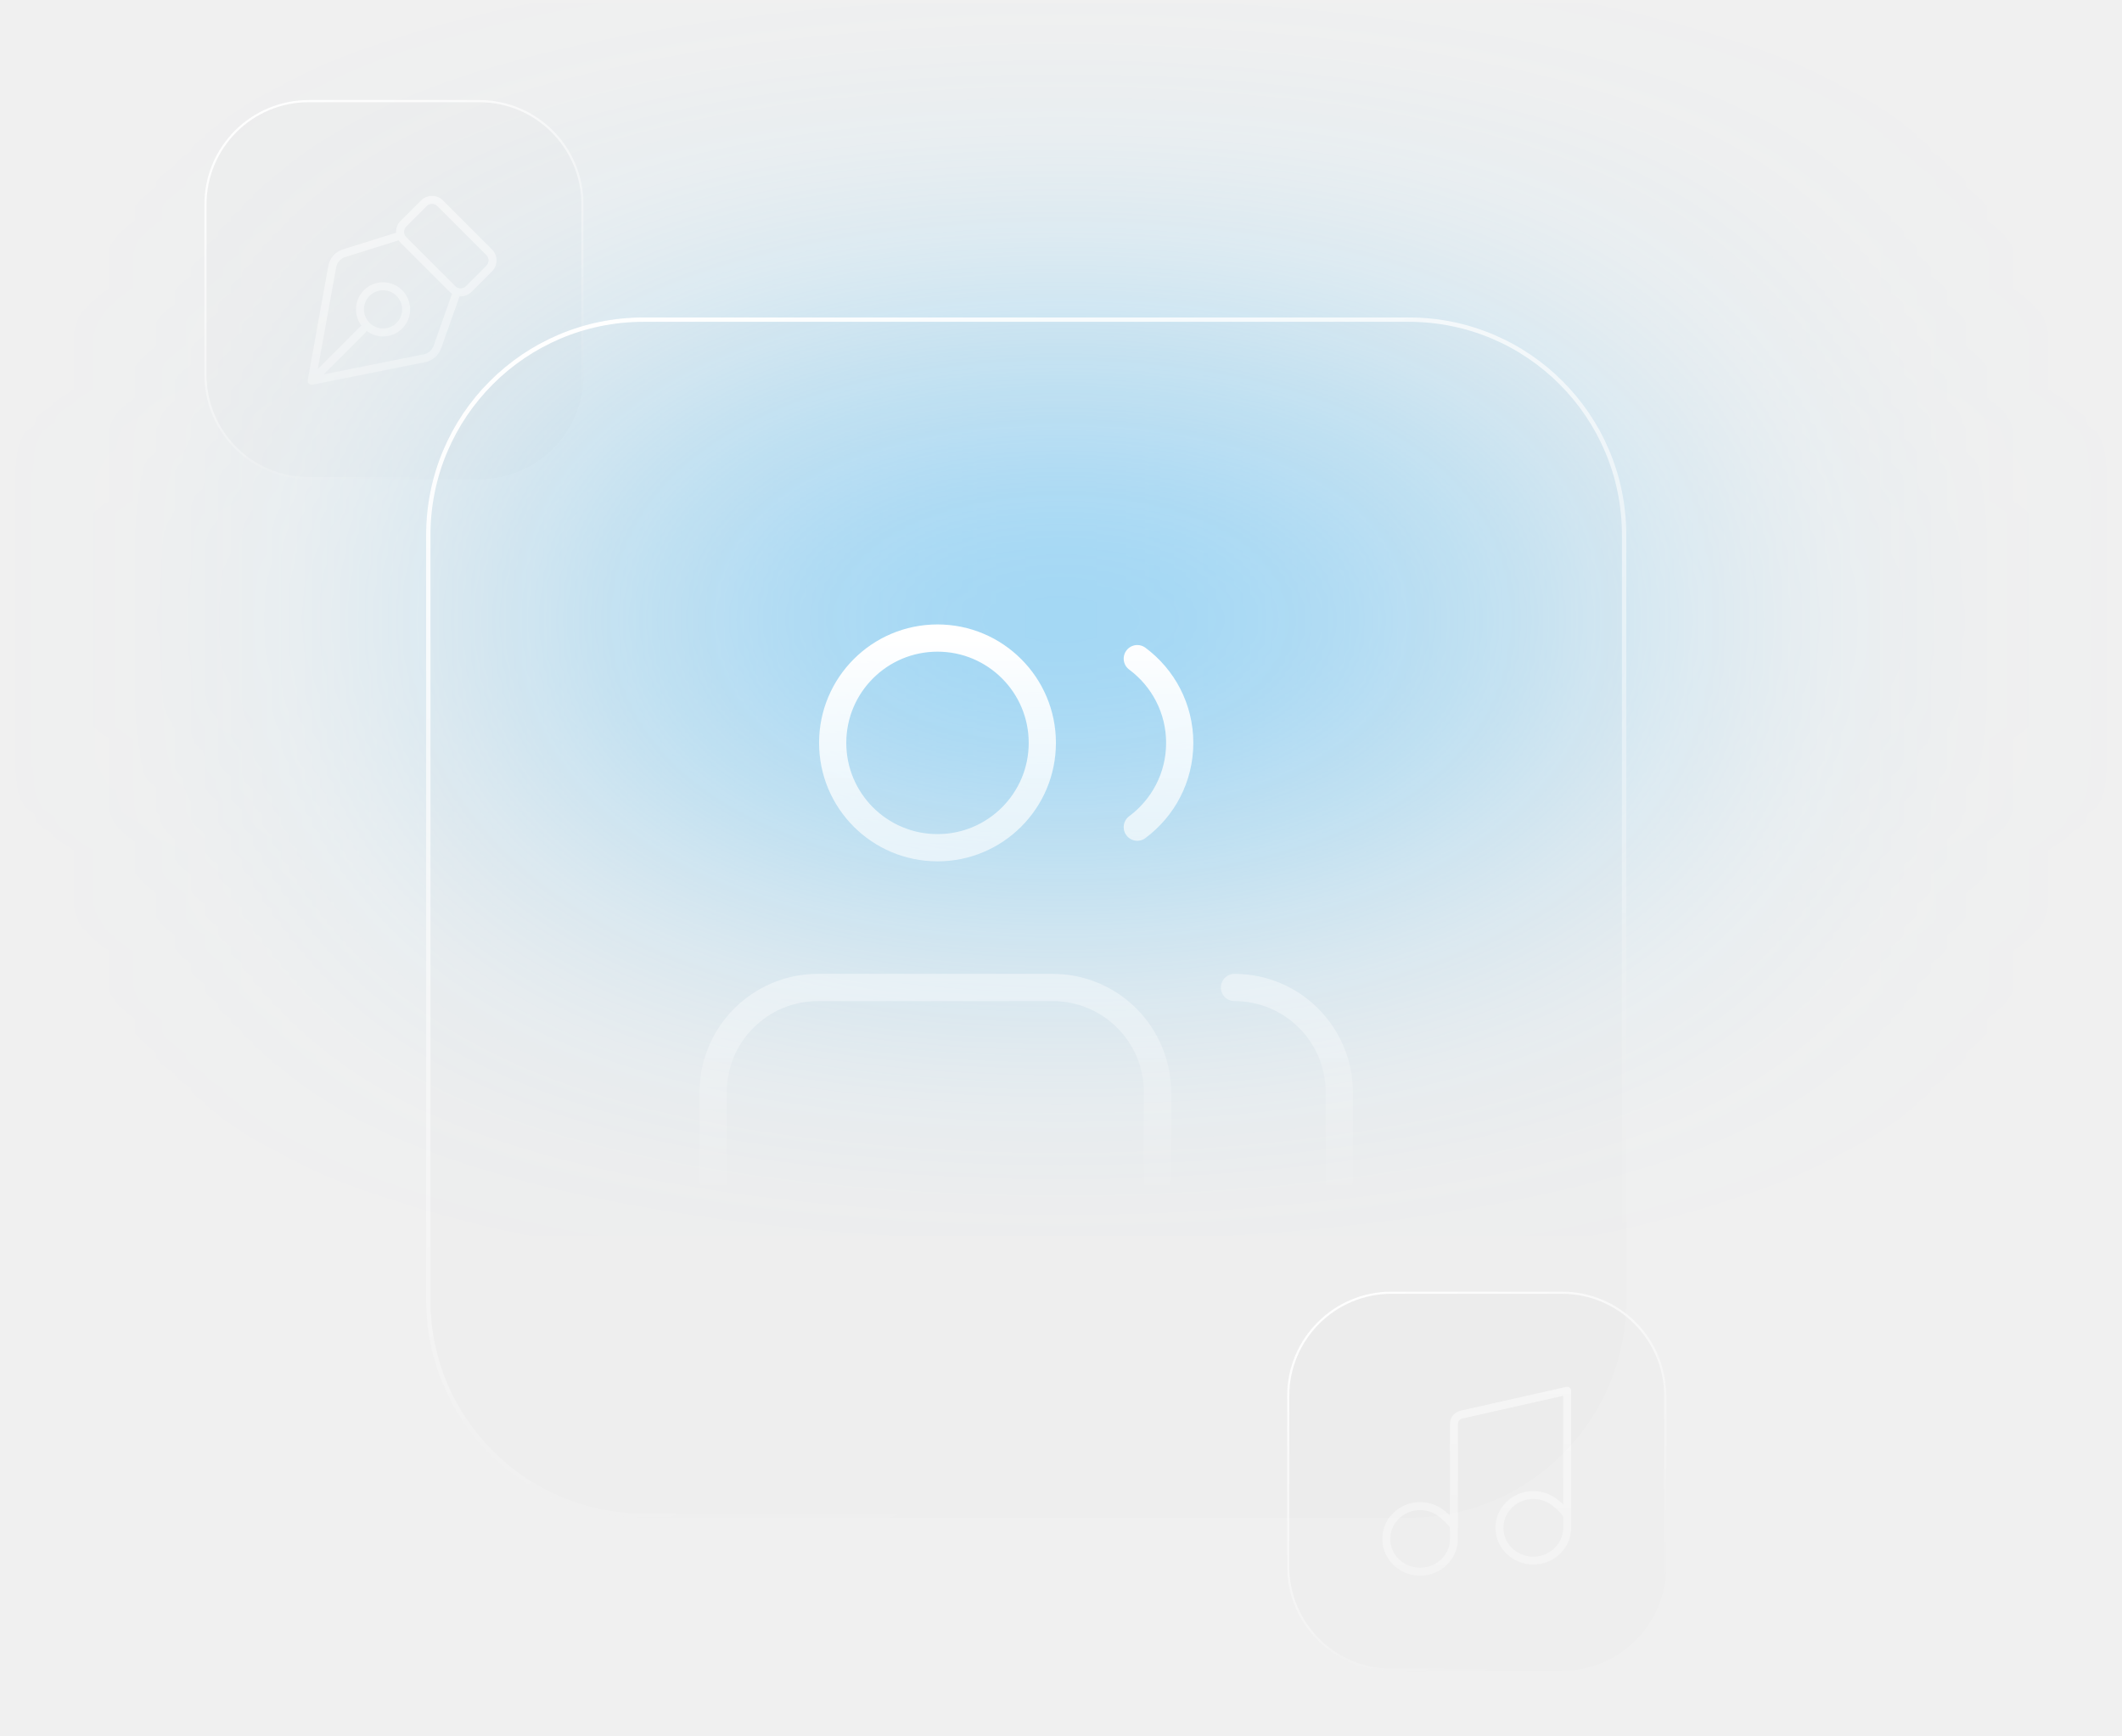
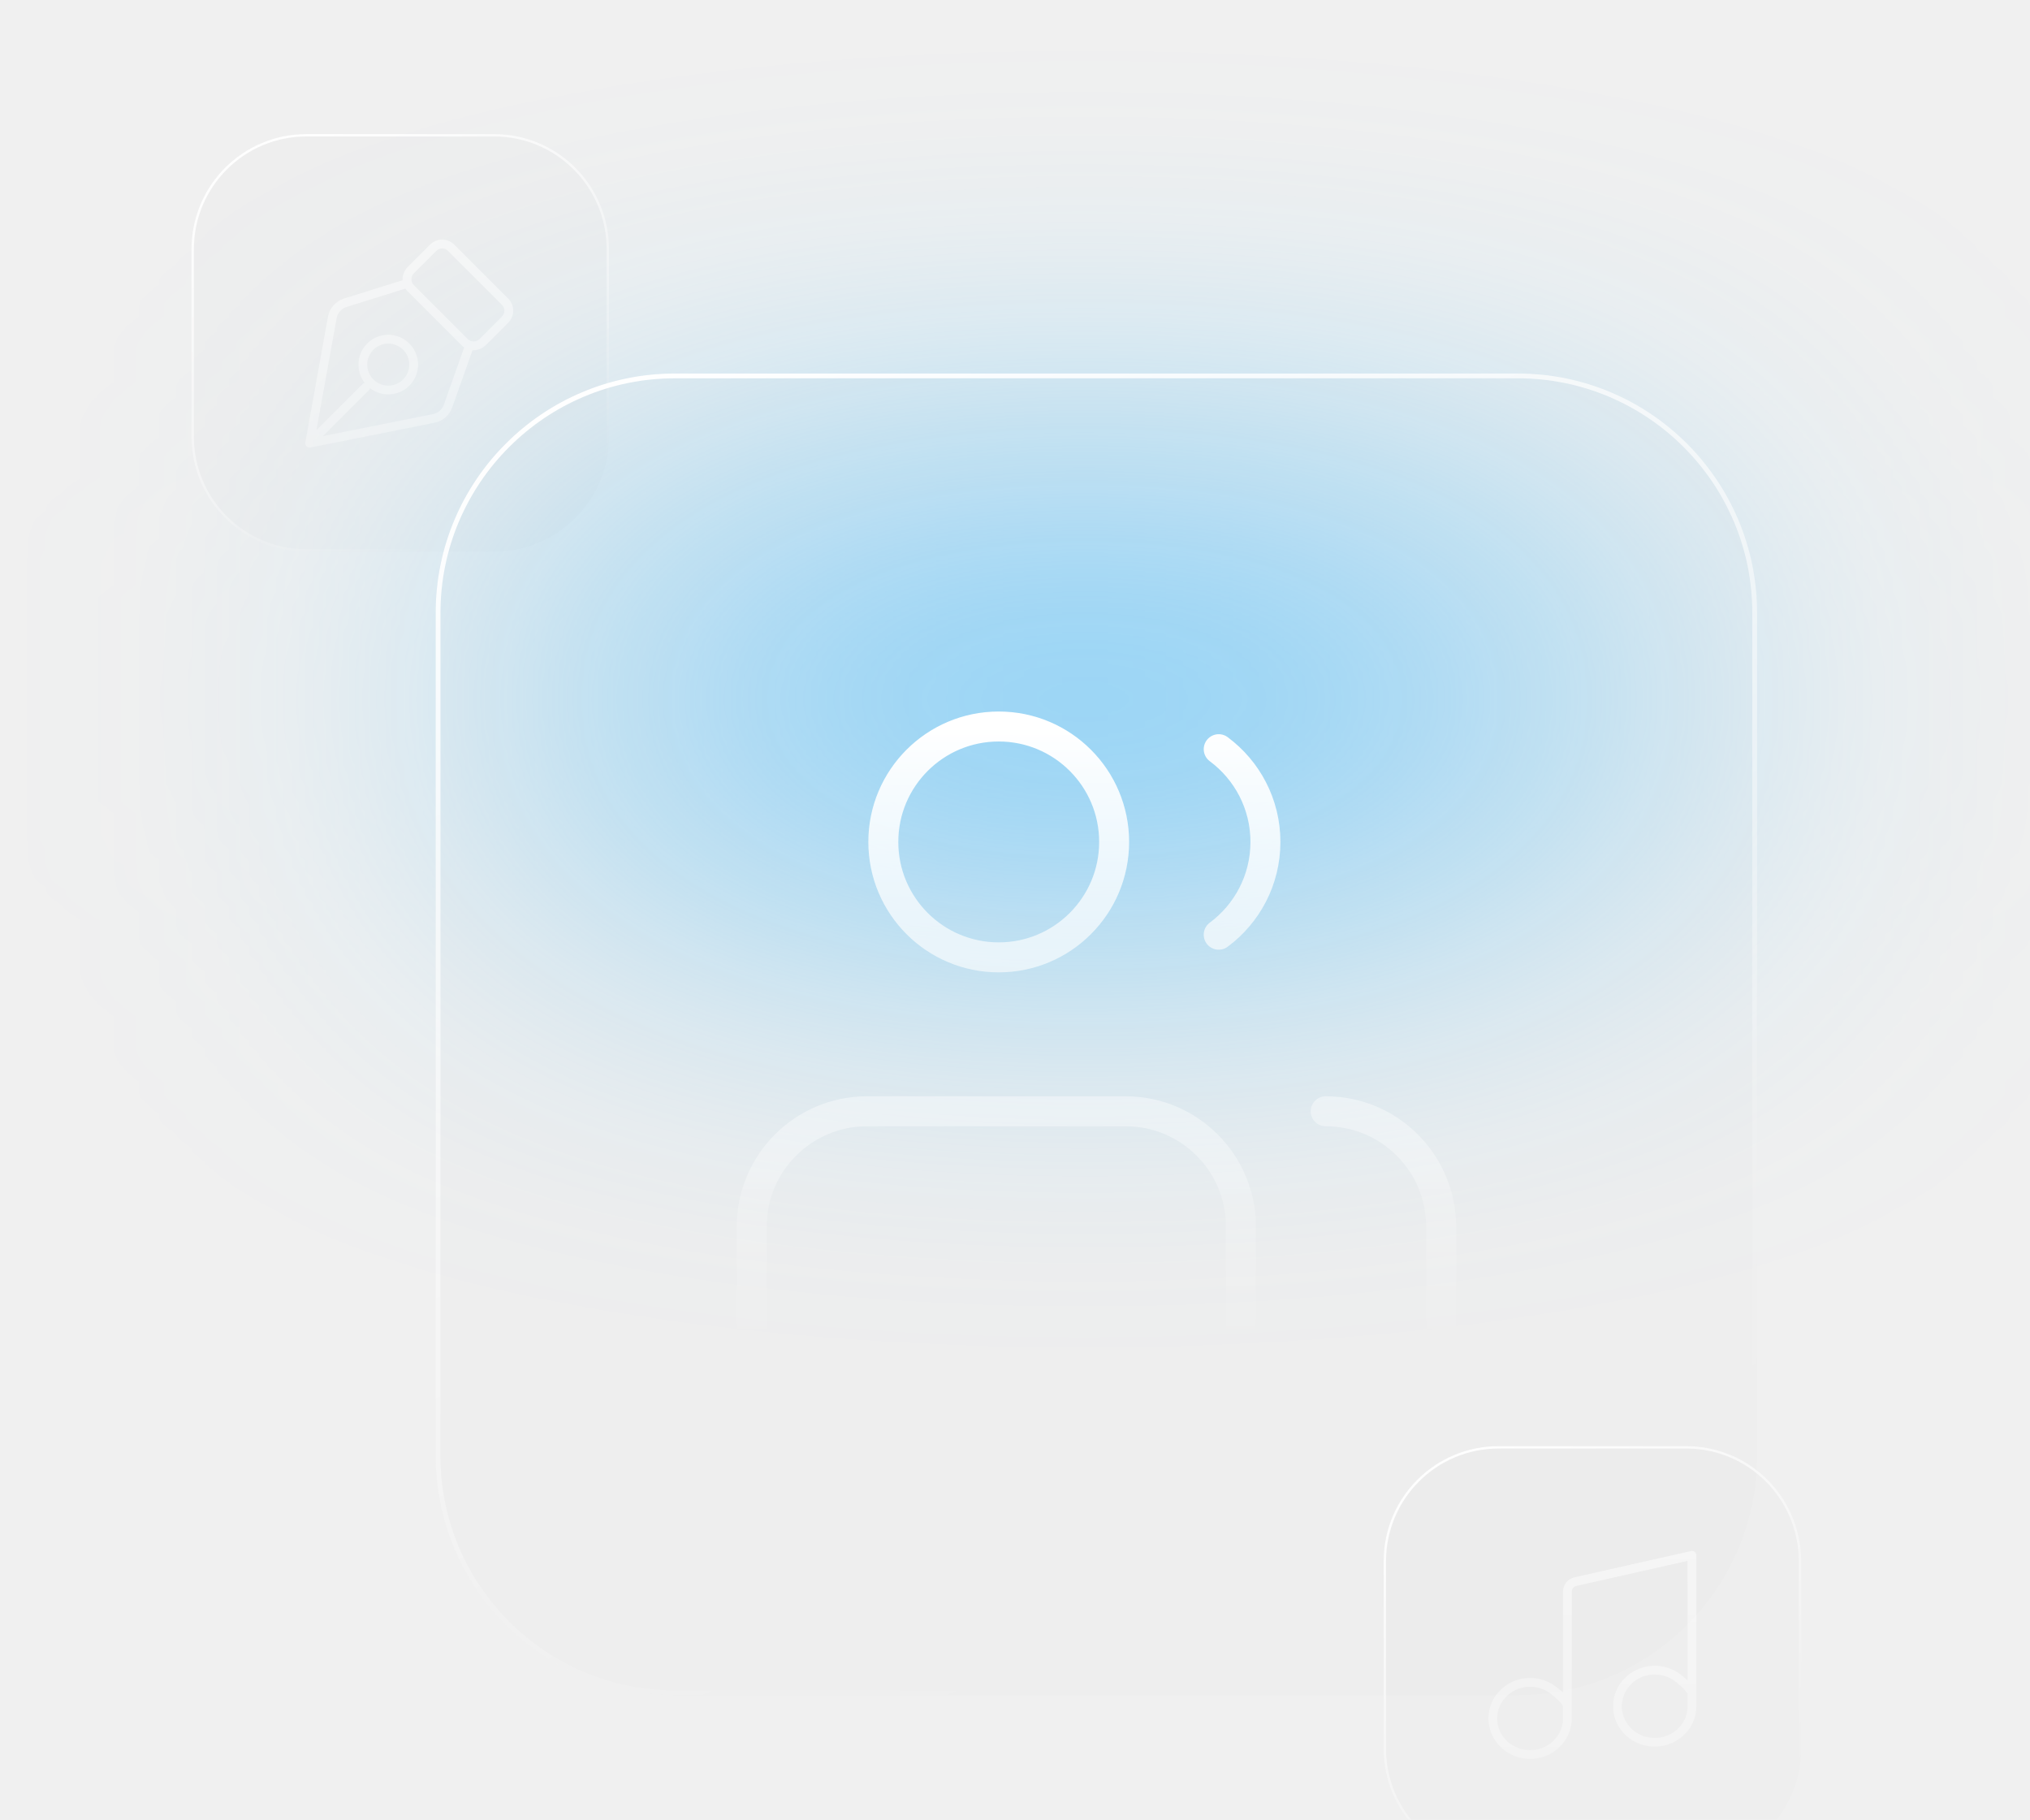
- <svg xmlns="http://www.w3.org/2000/svg" width="488" height="399" viewBox="0 0 488 399" fill="none">
-   <g filter="url(#filter0_f_239_2967)">
-     <ellipse cx="244" cy="142.5" rx="132" ry="30.5" fill="#3DBBFF" />
-   </g>
-   <g filter="url(#filter1_b_239_2967)">
-     <rect x="47" y="23" width="87.2" height="87.2" rx="24" fill="black" fill-opacity="0.01" />
-     <rect x="47.25" y="23.25" width="86.7" height="86.7" rx="23.75" stroke="url(#paint0_linear_239_2967)" stroke-width="0.5" />
-     <path d="M105.85 67.694C106.019 67.216 105.769 66.691 105.291 66.522C104.814 66.352 104.289 66.602 104.119 67.08L105.85 67.694ZM100.579 79.803L101.444 80.111L100.579 79.803ZM97.607 82.376L97.787 83.277L97.607 82.376ZM71.669 87.564L70.766 87.401C70.712 87.7 70.809 88.006 71.026 88.219C71.243 88.432 71.552 88.524 71.85 88.464L71.669 87.564ZM76.403 61.315L77.306 61.478L76.403 61.315ZM79.133 58.221L79.407 59.098H79.407L79.133 58.221ZM92.12 55.125C92.604 54.974 92.874 54.459 92.723 53.975C92.571 53.491 92.056 53.221 91.572 53.372L92.12 55.125ZM71.489 86.445C71.131 86.804 71.131 87.385 71.489 87.744C71.848 88.102 72.429 88.102 72.788 87.744L71.489 86.445ZM84.049 76.482C84.408 76.124 84.408 75.542 84.049 75.184C83.691 74.825 83.109 74.825 82.751 75.184L84.049 76.482ZM112.492 58.003L113.141 57.353L112.492 58.003ZM112.492 61.756L111.843 61.107L112.492 61.756ZM97.477 46.741L96.828 46.092V46.092L97.477 46.741ZM101.231 46.741L100.581 47.391V47.391L101.231 46.741ZM92.784 55.187L93.434 54.538L92.784 55.187ZM92.784 51.433L93.434 52.083L92.784 51.433ZM104.046 66.449L103.397 67.098L104.046 66.449ZM107.8 66.449L108.449 67.098L107.8 66.449ZM104.119 67.08L99.713 79.496L101.444 80.111L105.85 67.694L104.119 67.08ZM97.427 81.476L71.489 86.663L71.85 88.464L97.787 83.277L97.427 81.476ZM72.573 87.727L77.306 61.478L75.499 61.152L70.766 87.401L72.573 87.727ZM79.407 59.098L92.12 55.125L91.572 53.372L78.86 57.345L79.407 59.098ZM77.306 61.478C77.509 60.355 78.319 59.438 79.407 59.098L78.86 57.345C77.118 57.889 75.823 59.356 75.499 61.152L77.306 61.478ZM99.713 79.496C99.353 80.513 98.484 81.264 97.427 81.476L97.787 83.277C99.478 82.938 100.867 81.736 101.444 80.111L99.713 79.496ZM72.788 87.744L84.049 76.482L82.751 75.184L71.489 86.445L72.788 87.744ZM104.695 65.799L93.434 54.538L92.135 55.837L103.397 67.098L104.695 65.799ZM93.434 52.083L98.126 47.391L96.828 46.092L92.135 50.784L93.434 52.083ZM100.581 47.391L111.843 58.652L113.141 57.353L101.88 46.092L100.581 47.391ZM111.843 61.107L107.15 65.799L108.449 67.098L113.141 62.406L111.843 61.107ZM111.843 58.652C112.521 59.33 112.521 60.429 111.843 61.107L113.141 62.406C114.536 61.011 114.536 58.748 113.141 57.353L111.843 58.652ZM98.126 47.391C98.804 46.712 99.903 46.712 100.581 47.391L101.88 46.092C100.485 44.697 98.223 44.697 96.828 46.092L98.126 47.391ZM93.434 54.538C92.756 53.86 92.756 52.761 93.434 52.083L92.135 50.784C90.74 52.179 90.74 54.441 92.135 55.837L93.434 54.538ZM103.397 67.098C104.792 68.493 107.054 68.493 108.449 67.098L107.15 65.799C106.472 66.477 105.373 66.477 104.695 65.799L103.397 67.098ZM84.988 68.036C86.702 66.322 89.482 66.322 91.197 68.036L92.495 66.738C90.064 64.306 86.121 64.306 83.689 66.738L84.988 68.036ZM91.197 68.036C92.911 69.751 92.911 72.531 91.197 74.245L92.495 75.544C94.927 73.112 94.927 69.169 92.495 66.738L91.197 68.036ZM91.197 74.245C89.482 75.96 86.702 75.96 84.988 74.245L83.689 75.544C86.121 77.976 90.064 77.976 92.495 75.544L91.197 74.245ZM84.988 74.245C83.273 72.531 83.273 69.751 84.988 68.036L83.689 66.738C81.257 69.169 81.257 73.112 83.689 75.544L84.988 74.245Z" fill="url(#paint1_linear_239_2967)" />
-   </g>
-   <g filter="url(#filter2_b_239_2967)">
-     <rect x="98" y="73" width="276" height="276" rx="50" fill="black" fill-opacity="0.01" />
-     <rect x="98.5" y="73.5" width="275" height="275" rx="49.5" stroke="url(#paint2_linear_239_2967)" />
-     <path d="M266.19 275.28L266.192 251.177C266.193 237.863 255.4 227.069 242.086 227.069H188.107C174.795 227.069 164.003 237.86 164.002 251.172L163.999 275.28M307.997 275.282L307.999 251.178C308 237.864 297.207 227.071 283.894 227.071M261.547 151.454C267.466 155.846 271.303 162.887 271.303 170.825C271.303 178.762 267.466 185.804 261.547 190.196M239.703 170.823C239.703 184.137 228.91 194.929 215.597 194.929C202.284 194.929 191.492 184.137 191.492 170.823C191.492 157.51 202.284 146.718 215.597 146.718C228.91 146.718 239.703 157.51 239.703 170.823Z" stroke="url(#paint3_linear_239_2967)" stroke-width="6.261" stroke-linecap="round" stroke-linejoin="round" />
-   </g>
-   <g filter="url(#filter3_b_239_2967)">
-     <rect x="296" y="297" width="87.2" height="87.2" rx="24" fill="black" fill-opacity="0.01" />
-     <rect x="296.25" y="297.25" width="86.7" height="86.7" rx="23.75" stroke="url(#paint4_linear_239_2967)" stroke-width="0.5" />
-     <path d="M360.4 319.8L361.318 319.8C361.318 319.521 361.191 319.257 360.973 319.083C360.755 318.909 360.47 318.843 360.198 318.904L360.4 319.8ZM334.369 353.865L335.288 353.866V353.865H334.369ZM332.76 358.453L333.479 359.023H333.479L332.76 358.453ZM328.598 361.144L328.368 360.255L328.598 361.144ZM319.842 357.631L320.631 357.161L319.842 357.631ZM318.867 352.879L319.776 353.003L318.867 352.879ZM321.08 348.534L320.442 347.874H320.442L321.08 348.534ZM325.569 346.392L325.453 345.481H325.453L325.569 346.392ZM330.477 347.337L330.029 348.138L330.064 348.158L330.1 348.174L330.477 347.337ZM333.535 351.422C333.747 351.883 334.292 352.085 334.753 351.874C335.213 351.662 335.416 351.117 335.204 350.656L333.535 351.422ZM360.4 351.313L361.318 351.314V351.313L360.4 351.313ZM358.79 355.901L358.071 355.33L358.79 355.901ZM349.635 358.274L349.293 359.126L349.635 358.274ZM344.897 350.327L343.987 350.204L344.897 350.327ZM347.111 345.982L346.472 345.323L347.111 345.982ZM356.507 344.785L356.059 345.586L356.094 345.606L356.13 345.622L356.507 344.785ZM360.198 318.904L335.857 324.396L336.261 326.188L360.602 320.696L360.198 318.904ZM333.451 327.405V353.865H335.288V327.405H333.451ZM333.451 353.865C333.451 355.314 332.957 356.726 332.04 357.882L333.479 359.023C334.65 357.547 335.287 355.734 335.288 353.866L333.451 353.865ZM332.04 357.882C331.123 359.039 329.834 359.875 328.368 360.255L328.829 362.032C330.673 361.554 332.309 360.499 333.479 359.023L332.04 357.882ZM328.368 360.255C326.902 360.635 325.347 360.536 323.946 359.974L323.263 361.678C325.028 362.386 326.984 362.511 328.829 362.032L328.368 360.255ZM323.946 359.974C322.546 359.412 321.382 358.421 320.631 357.161L319.054 358.101C320.016 359.715 321.497 360.97 323.263 361.678L323.946 359.974ZM320.631 357.161C319.88 355.901 319.581 354.44 319.776 353.003L317.957 352.755C317.705 354.608 318.091 356.487 319.054 358.101L320.631 357.161ZM319.776 353.003C319.972 351.566 320.652 350.226 321.719 349.194L320.442 347.874C319.084 349.188 318.209 350.903 317.957 352.755L319.776 353.003ZM321.719 349.194C322.786 348.161 324.179 347.494 325.685 347.303L325.453 345.481C323.56 345.722 321.798 346.561 320.442 347.874L321.719 349.194ZM325.685 347.303C327.19 347.111 328.718 347.406 330.029 348.138L330.925 346.535C329.268 345.609 327.345 345.24 325.453 345.481L325.685 347.303ZM330.1 348.174C330.167 348.204 330.384 348.334 330.728 348.585C331.05 348.821 331.435 349.127 331.821 349.467C332.632 350.181 333.305 350.923 333.535 351.422L335.204 350.656C334.797 349.769 333.849 348.806 333.035 348.089C332.608 347.713 332.18 347.371 331.811 347.102C331.463 346.848 331.112 346.616 330.854 346.5L330.1 348.174ZM359.482 319.8L359.481 348.487L361.318 348.487L361.318 319.8L359.482 319.8ZM359.481 348.487L359.482 351.313L361.318 351.313L361.318 348.487L359.481 348.487ZM359.482 351.313C359.481 352.762 358.987 354.174 358.071 355.33L359.51 356.471C360.68 354.995 361.318 353.182 361.318 351.314L359.482 351.313ZM358.071 355.33C357.154 356.487 355.864 357.323 354.398 357.703L354.859 359.481C356.704 359.002 358.34 357.947 359.51 356.471L358.071 355.33ZM354.398 357.703C352.932 358.083 351.377 357.984 349.977 357.422L349.293 359.126C351.059 359.835 353.014 359.959 354.859 359.481L354.398 357.703ZM349.977 357.422C348.576 356.86 347.413 355.869 346.661 354.609L345.084 355.549C346.046 357.163 347.527 358.418 349.293 359.126L349.977 357.422ZM346.661 354.609C345.91 353.349 345.611 351.888 345.807 350.451L343.987 350.204C343.735 352.056 344.122 353.936 345.084 355.549L346.661 354.609ZM345.807 350.451C346.002 349.014 346.683 347.674 347.749 346.642L346.472 345.323C345.115 346.636 344.239 348.351 343.987 350.204L345.807 350.451ZM347.749 346.642C348.816 345.609 350.21 344.942 351.715 344.751L351.483 342.929C349.591 343.17 347.829 344.009 346.472 345.323L347.749 346.642ZM351.715 344.751C353.221 344.559 354.748 344.854 356.059 345.586L356.955 343.983C355.299 343.057 353.375 342.688 351.483 342.929L351.715 344.751ZM356.13 345.622C356.197 345.652 356.414 345.782 356.758 346.033C357.081 346.269 357.465 346.575 357.851 346.914C358.662 347.629 359.336 348.37 359.565 348.87L361.234 348.103C360.827 347.217 359.879 346.253 359.065 345.536C358.638 345.16 358.21 344.819 357.841 344.55C357.494 344.296 357.142 344.064 356.884 343.948L356.13 345.622ZM335.857 324.396C334.45 324.713 333.451 325.963 333.451 327.405H335.288C335.288 326.822 335.692 326.316 336.261 326.188L335.857 324.396Z" fill="url(#paint5_linear_239_2967)" />
+ <svg xmlns="http://www.w3.org/2000/svg" width="424" height="380" viewBox="0 0 424 380" fill="none">
+   <g clip-path="url(#clip0_433_310)">
+     <g filter="url(#filter0_f_433_310)">
+       <ellipse cx="226.5" cy="146" rx="126.5" ry="29" fill="#3DBBFF" />
+     </g>
+     <g filter="url(#filter1_b_433_310)">
+       <rect x="40" y="28" width="87.2" height="87.2" rx="24" fill="black" fill-opacity="0.01" />
+       <rect x="40.25" y="28.25" width="86.7" height="86.7" rx="23.75" stroke="url(#paint0_linear_433_310)" stroke-width="0.5" />
+       <path d="M98.849 72.694C99.019 72.216 98.769 71.691 98.291 71.522C97.813 71.352 97.288 71.602 97.118 72.08L98.849 72.694ZM93.578 84.803L94.444 85.111L94.444 85.111L93.578 84.803ZM90.607 87.376L90.787 88.277L90.787 88.277L90.607 87.376ZM64.669 92.564L63.765 92.401C63.711 92.7 63.809 93.006 64.026 93.219C64.243 93.432 64.551 93.524 64.849 93.464L64.669 92.564ZM69.402 66.315L70.306 66.478L70.306 66.478L69.402 66.315ZM72.133 63.221L72.407 64.098L72.407 64.098L72.133 63.221ZM85.12 60.125C85.604 59.974 85.873 59.459 85.722 58.975C85.571 58.491 85.056 58.221 84.572 58.372L85.12 60.125ZM64.489 91.445C64.13 91.804 64.13 92.385 64.489 92.744C64.847 93.102 65.429 93.102 65.787 92.744L64.489 91.445ZM77.049 81.482C77.407 81.124 77.407 80.542 77.049 80.184C76.69 79.825 76.109 79.825 75.75 80.184L77.049 81.482ZM105.491 63.003L106.141 62.353L106.141 62.353L105.491 63.003ZM105.491 66.756L104.842 66.107L104.842 66.107L105.491 66.756ZM90.476 51.741L89.827 51.092L89.827 51.092L90.476 51.741ZM94.23 51.741L93.581 52.391L93.581 52.391L94.23 51.741ZM85.784 60.187L86.433 59.538L85.784 60.187ZM85.784 56.433L86.433 57.083L86.433 57.083L85.784 56.433ZM97.046 71.449L96.396 72.098L97.046 71.449ZM100.799 71.449L101.449 72.098L101.449 72.098L100.799 71.449ZM97.118 72.08L92.713 84.496L94.444 85.111L98.849 72.694L97.118 72.08ZM90.427 86.476L64.489 91.663L64.849 93.464L90.787 88.277L90.427 86.476ZM65.573 92.727L70.306 66.478L68.499 66.152L63.765 92.401L65.573 92.727ZM72.407 64.098L85.12 60.125L84.572 58.372L71.859 62.345L72.407 64.098ZM70.306 66.478C70.508 65.355 71.318 64.438 72.407 64.098L71.859 62.345C70.117 62.889 68.822 64.356 68.499 66.152L70.306 66.478ZM92.713 84.496C92.352 85.513 91.484 86.264 90.427 86.476L90.787 88.277C92.478 87.938 93.867 86.736 94.444 85.111L92.713 84.496ZM65.787 92.744L77.049 81.482L75.75 80.184L64.489 91.445L65.787 92.744ZM97.695 70.799L86.433 59.538L85.135 60.837L96.396 72.098L97.695 70.799ZM86.433 57.083L91.126 52.391L89.827 51.092L85.135 55.784L86.433 57.083ZM93.581 52.391L104.842 63.652L106.141 62.353L94.879 51.092L93.581 52.391ZM104.842 66.107L100.15 70.799L101.449 72.098L106.141 67.406L104.842 66.107ZM104.842 63.652C105.52 64.33 105.52 65.429 104.842 66.107L106.141 67.406C107.536 66.01 107.536 63.748 106.141 62.353L104.842 63.652ZM91.126 52.391C91.804 51.712 92.903 51.712 93.581 52.391L94.879 51.092C93.484 49.697 91.222 49.697 89.827 51.092L91.126 52.391ZM86.433 59.538C85.755 58.86 85.755 57.761 86.433 57.083L85.135 55.784C83.74 57.179 83.74 59.441 85.135 60.837L86.433 59.538ZM96.396 72.098C97.791 73.493 100.053 73.493 101.449 72.098L100.15 70.799C99.472 71.477 98.373 71.477 97.695 70.799L96.396 72.098ZM77.987 73.036C79.702 71.322 82.482 71.322 84.196 73.036L85.495 71.738C83.063 69.306 79.121 69.306 76.689 71.738L77.987 73.036ZM84.196 73.036C85.911 74.751 85.911 77.531 84.196 79.245L85.495 80.544C87.927 78.112 87.927 74.169 85.495 71.738L84.196 73.036ZM84.196 79.245C82.482 80.96 79.702 80.96 77.987 79.245L76.689 80.544C79.121 82.976 83.063 82.976 85.495 80.544L84.196 79.245ZM77.987 79.245C76.273 77.531 76.273 74.751 77.987 73.036L76.689 71.738C74.257 74.169 74.257 78.112 76.689 80.544L77.987 79.245Z" fill="url(#paint1_linear_433_310)" />
+     </g>
+     <g filter="url(#filter2_b_433_310)">
+       <rect x="91" y="78" width="276" height="276" rx="50" fill="black" fill-opacity="0.01" />
+       <rect x="91.5" y="78.5" width="275" height="275" rx="49.5" stroke="url(#paint2_linear_433_310)" />
+       <path d="M259.194 280.28L259.196 256.177C259.197 242.863 248.404 232.069 235.09 232.069H181.111C167.799 232.069 157.007 242.86 157.006 256.172L157.003 280.28M301.001 280.282L301.003 256.178C301.004 242.864 290.211 232.071 276.897 232.071M254.55 156.454C260.47 160.846 264.307 167.887 264.307 175.825C264.307 183.762 260.47 190.804 254.55 195.196M232.706 175.823C232.706 189.137 221.914 199.929 208.601 199.929C195.288 199.929 184.496 189.137 184.496 175.823C184.496 162.51 195.288 151.718 208.601 151.718C221.914 151.718 232.706 162.51 232.706 175.823Z" stroke="url(#paint3_linear_433_310)" stroke-width="6.261" stroke-linecap="round" stroke-linejoin="round" />
+     </g>
+     <g filter="url(#filter3_b_433_310)">
+       <rect x="289" y="302" width="87.2" height="87.2" rx="24" fill="black" fill-opacity="0.01" />
+       <rect x="289.25" y="302.25" width="86.7" height="86.7" rx="23.75" stroke="url(#paint4_linear_433_310)" stroke-width="0.5" />
+       <path d="M353.401 324.8L354.319 324.8C354.319 324.521 354.192 324.257 353.974 324.083C353.756 323.909 353.471 323.843 353.199 323.904L353.401 324.8ZM327.37 358.865L328.289 358.866V358.865H327.37ZM325.761 363.453L326.48 364.023L326.48 364.023L325.761 363.453ZM321.599 366.144L321.369 365.255L321.369 365.255L321.599 366.144ZM312.843 362.631L313.632 362.161L313.632 362.161L312.843 362.631ZM311.867 357.879L312.777 358.003L312.777 358.003L311.867 357.879ZM314.081 353.534L313.443 352.874L313.443 352.874L314.081 353.534ZM318.57 351.392L318.454 350.481L318.454 350.481L318.57 351.392ZM323.478 352.337L323.03 353.138L323.065 353.158L323.101 353.174L323.478 352.337ZM326.536 356.422C326.747 356.883 327.293 357.085 327.754 356.874C328.214 356.662 328.416 356.117 328.205 355.656L326.536 356.422ZM353.401 356.313L354.319 356.314L354.319 356.313L353.401 356.313ZM351.791 360.901L351.072 360.33L351.072 360.33L351.791 360.901ZM342.636 363.274L342.294 364.126L342.294 364.126L342.636 363.274ZM337.898 355.327L336.988 355.204L336.988 355.204L337.898 355.327ZM340.112 350.982L339.473 350.323L339.473 350.323L340.112 350.982ZM349.508 349.785L349.06 350.586L349.095 350.606L349.131 350.622L349.508 349.785ZM353.199 323.904L328.858 329.396L329.262 331.188L353.603 325.696L353.199 323.904ZM326.452 332.405V358.865H328.289V332.405H326.452ZM326.452 358.865C326.452 360.314 325.958 361.726 325.041 362.882L326.48 364.023C327.651 362.547 328.288 360.734 328.289 358.866L326.452 358.865ZM325.041 362.882C324.124 364.039 322.835 364.875 321.369 365.255L321.83 367.032C323.674 366.554 325.31 365.499 326.48 364.023L325.041 362.882ZM321.369 365.255C319.903 365.635 318.348 365.536 316.947 364.974L316.264 366.678C318.029 367.386 319.985 367.511 321.83 367.032L321.369 365.255ZM316.947 364.974C315.547 364.412 314.383 363.421 313.632 362.161L312.055 363.101C313.016 364.715 314.498 365.97 316.264 366.678L316.947 364.974ZM313.632 362.161C312.881 360.901 312.582 359.44 312.777 358.003L310.958 357.755C310.706 359.608 311.092 361.487 312.055 363.101L313.632 362.161ZM312.777 358.003C312.973 356.566 313.653 355.226 314.72 354.194L313.443 352.874C312.085 354.188 311.21 355.903 310.958 357.755L312.777 358.003ZM314.72 354.194C315.787 353.161 317.18 352.494 318.686 352.303L318.454 350.481C316.561 350.722 314.799 351.561 313.443 352.874L314.72 354.194ZM318.686 352.303C320.191 352.111 321.719 352.406 323.03 353.138L323.926 351.535C322.269 350.609 320.346 350.24 318.454 350.481L318.686 352.303ZM323.101 353.174C323.168 353.204 323.385 353.334 323.729 353.585C324.051 353.821 324.436 354.127 324.822 354.467C325.633 355.181 326.306 355.923 326.536 356.422L328.205 355.656C327.798 354.769 326.85 353.806 326.036 353.089C325.609 352.713 325.181 352.371 324.812 352.102C324.464 351.848 324.113 351.616 323.855 351.5L323.101 353.174ZM352.483 324.8L352.482 353.487L354.319 353.487L354.319 324.8L352.483 324.8ZM352.482 353.487L352.483 356.313L354.319 356.313L354.319 353.487L352.482 353.487ZM352.483 356.313C352.482 357.762 351.988 359.174 351.072 360.33L352.511 361.471C353.681 359.995 354.319 358.182 354.319 356.314L352.483 356.313ZM351.072 360.33C350.155 361.487 348.865 362.323 347.399 362.703L347.86 364.481C349.705 364.002 351.341 362.947 352.511 361.471L351.072 360.33ZM347.399 362.703C345.933 363.083 344.378 362.984 342.978 362.422L342.294 364.126C344.06 364.835 346.015 364.959 347.86 364.481L347.399 362.703ZM342.978 362.422C341.577 361.86 340.414 360.869 339.662 359.609L338.085 360.549C339.047 362.163 340.528 363.418 342.294 364.126L342.978 362.422ZM339.662 359.609C338.911 358.349 338.612 356.888 338.808 355.451L336.988 355.204C336.736 357.056 337.123 358.936 338.085 360.549L339.662 359.609ZM338.808 355.451C339.003 354.014 339.684 352.674 340.75 351.642L339.473 350.323C338.116 351.636 337.24 353.351 336.988 355.204L338.808 355.451ZM340.75 351.642C341.817 350.609 343.211 349.942 344.716 349.751L344.484 347.929C342.592 348.17 340.83 349.009 339.473 350.323L340.75 351.642ZM344.716 349.751C346.222 349.559 347.749 349.854 349.06 350.586L349.956 348.983C348.299 348.057 346.376 347.688 344.484 347.929L344.716 349.751ZM349.131 350.622C349.198 350.652 349.415 350.782 349.759 351.033C350.082 351.269 350.466 351.575 350.852 351.914C351.663 352.629 352.337 353.37 352.566 353.87L354.235 353.103C353.828 352.217 352.88 351.253 352.066 350.536C351.639 350.16 351.211 349.819 350.842 349.55C350.495 349.296 350.143 349.064 349.885 348.948L349.131 350.622ZM328.858 329.396C327.451 329.713 326.452 330.963 326.452 332.405H328.289C328.289 331.822 328.693 331.316 329.262 331.188L328.858 329.396Z" fill="url(#paint5_linear_433_310)" />
+     </g>
  </g>
  <defs>
-     <filter id="filter0_f_239_2967" x="0.9" y="0.9" width="486.2" height="283.2" filterUnits="userSpaceOnUse" color-interpolation-filters="sRGB">
+     <filter id="filter0_f_433_310" x="-11.1" y="5.9" width="475.2" height="280.2" filterUnits="userSpaceOnUse" color-interpolation-filters="sRGB">
      <feFlood flood-opacity="0" result="BackgroundImageFix" />
      <feBlend mode="normal" in="SourceGraphic" in2="BackgroundImageFix" result="shape" />
-       <feGaussianBlur stdDeviation="55.55" result="effect1_foregroundBlur_239_2967" />
+       <feGaussianBlur stdDeviation="55.55" result="effect1_foregroundBlur_433_310" />
    </filter>
-     <filter id="filter1_b_239_2967" x="9.639" y="-14.361" width="161.921" height="161.921" filterUnits="userSpaceOnUse" color-interpolation-filters="sRGB">
+     <filter id="filter1_b_433_310" x="2.639" y="-9.361" width="161.921" height="161.921" filterUnits="userSpaceOnUse" color-interpolation-filters="sRGB">
      <feFlood flood-opacity="0" result="BackgroundImageFix" />
      <feGaussianBlur in="BackgroundImageFix" stdDeviation="18.68" />
-       <feComposite in2="SourceAlpha" operator="in" result="effect1_backgroundBlur_239_2967" />
-       <feBlend mode="normal" in="SourceGraphic" in2="effect1_backgroundBlur_239_2967" result="shape" />
+       <feComposite in2="SourceAlpha" operator="in" result="effect1_backgroundBlur_433_310" />
+       <feBlend mode="normal" in="SourceGraphic" in2="effect1_backgroundBlur_433_310" result="shape" />
    </filter>
-     <filter id="filter2_b_239_2967" x="-2" y="-27" width="476" height="476" filterUnits="userSpaceOnUse" color-interpolation-filters="sRGB">
+     <filter id="filter2_b_433_310" x="-9" y="-22" width="476" height="476" filterUnits="userSpaceOnUse" color-interpolation-filters="sRGB">
      <feFlood flood-opacity="0" result="BackgroundImageFix" />
      <feGaussianBlur in="BackgroundImageFix" stdDeviation="50" />
-       <feComposite in2="SourceAlpha" operator="in" result="effect1_backgroundBlur_239_2967" />
-       <feBlend mode="normal" in="SourceGraphic" in2="effect1_backgroundBlur_239_2967" result="shape" />
+       <feComposite in2="SourceAlpha" operator="in" result="effect1_backgroundBlur_433_310" />
+       <feBlend mode="normal" in="SourceGraphic" in2="effect1_backgroundBlur_433_310" result="shape" />
    </filter>
-     <filter id="filter3_b_239_2967" x="258.639" y="259.639" width="161.921" height="161.921" filterUnits="userSpaceOnUse" color-interpolation-filters="sRGB">
+     <filter id="filter3_b_433_310" x="251.639" y="264.639" width="161.921" height="161.921" filterUnits="userSpaceOnUse" color-interpolation-filters="sRGB">
      <feFlood flood-opacity="0" result="BackgroundImageFix" />
      <feGaussianBlur in="BackgroundImageFix" stdDeviation="18.68" />
-       <feComposite in2="SourceAlpha" operator="in" result="effect1_backgroundBlur_239_2967" />
-       <feBlend mode="normal" in="SourceGraphic" in2="effect1_backgroundBlur_239_2967" result="shape" />
+       <feComposite in2="SourceAlpha" operator="in" result="effect1_backgroundBlur_433_310" />
+       <feBlend mode="normal" in="SourceGraphic" in2="effect1_backgroundBlur_433_310" result="shape" />
    </filter>
-     <linearGradient id="paint0_linear_239_2967" x1="52.197" y1="25.454" x2="97.536" y2="110.2" gradientUnits="userSpaceOnUse">
+     <linearGradient id="paint0_linear_433_310" x1="45.197" y1="30.454" x2="90.536" y2="115.2" gradientUnits="userSpaceOnUse">
      <stop stop-color="white" />
      <stop offset="1" stop-color="white" stop-opacity="0" />
    </linearGradient>
-     <linearGradient id="paint1_linear_239_2967" x1="92.469" y1="45.964" x2="92.468" y2="144.074" gradientUnits="userSpaceOnUse">
+     <linearGradient id="paint1_linear_433_310" x1="85.469" y1="50.964" x2="85.467" y2="149.074" gradientUnits="userSpaceOnUse">
      <stop stop-color="white" stop-opacity="0.5" />
      <stop offset="1" stop-color="white" stop-opacity="0" />
    </linearGradient>
-     <linearGradient id="paint2_linear_239_2967" x1="114.45" y1="80.768" x2="224.119" y2="349" gradientUnits="userSpaceOnUse">
+     <linearGradient id="paint2_linear_433_310" x1="107.45" y1="85.768" x2="217.119" y2="354" gradientUnits="userSpaceOnUse">
      <stop stop-color="white" />
      <stop offset="1" stop-color="white" stop-opacity="0" />
    </linearGradient>
-     <linearGradient id="paint3_linear_239_2967" x1="235.999" y1="146.718" x2="235.999" y2="275.282" gradientUnits="userSpaceOnUse">
+     <linearGradient id="paint3_linear_433_310" x1="229.003" y1="151.718" x2="229.003" y2="280.282" gradientUnits="userSpaceOnUse">
      <stop stop-color="white" />
      <stop offset="1" stop-color="white" stop-opacity="0" />
    </linearGradient>
-     <linearGradient id="paint4_linear_239_2967" x1="301.197" y1="299.454" x2="346.536" y2="384.2" gradientUnits="userSpaceOnUse">
+     <linearGradient id="paint4_linear_433_310" x1="294.197" y1="304.454" x2="339.536" y2="389.2" gradientUnits="userSpaceOnUse">
      <stop stop-color="white" />
      <stop offset="1" stop-color="white" stop-opacity="0" />
    </linearGradient>
-     <linearGradient id="paint5_linear_239_2967" x1="339.6" y1="319.8" x2="339.598" y2="417.911" gradientUnits="userSpaceOnUse">
+     <linearGradient id="paint5_linear_433_310" x1="332.601" y1="324.8" x2="332.599" y2="422.911" gradientUnits="userSpaceOnUse">
      <stop stop-color="white" stop-opacity="0.5" />
      <stop offset="1" stop-color="white" stop-opacity="0" />
    </linearGradient>
+     <clipPath id="clip0_433_310">
+       <rect width="424" height="380" fill="white" />
+     </clipPath>
  </defs>
</svg>
